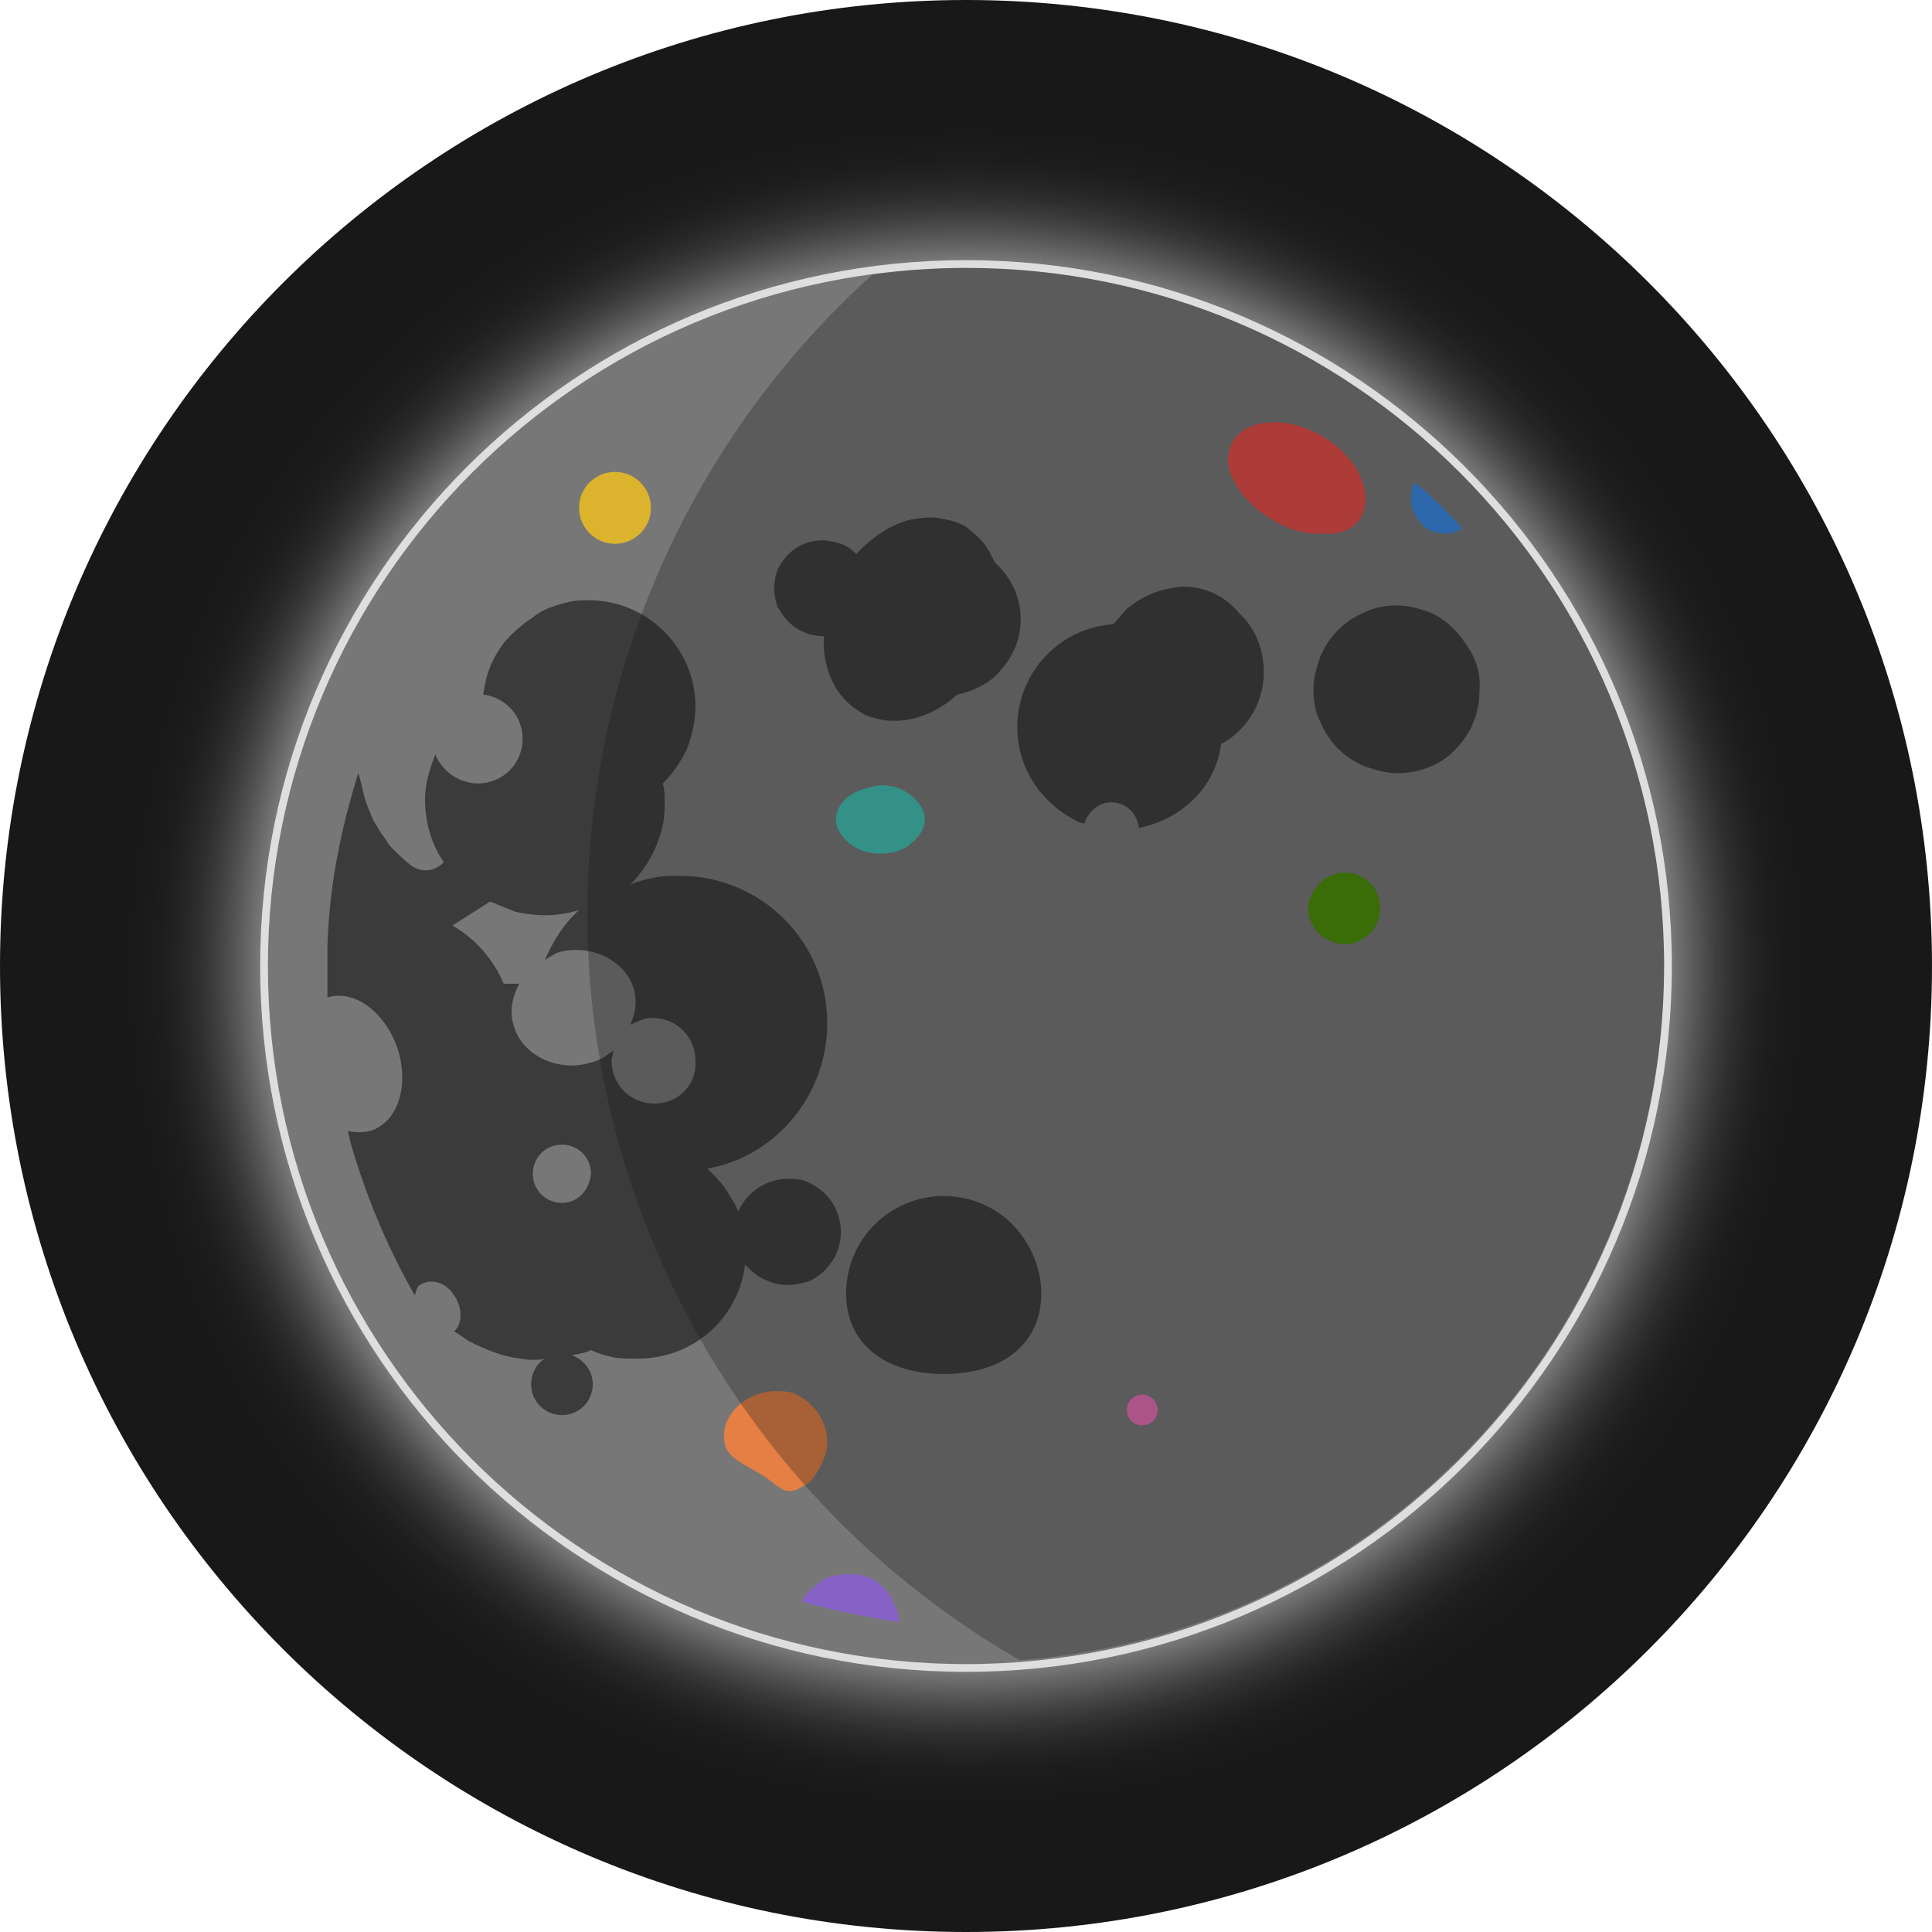
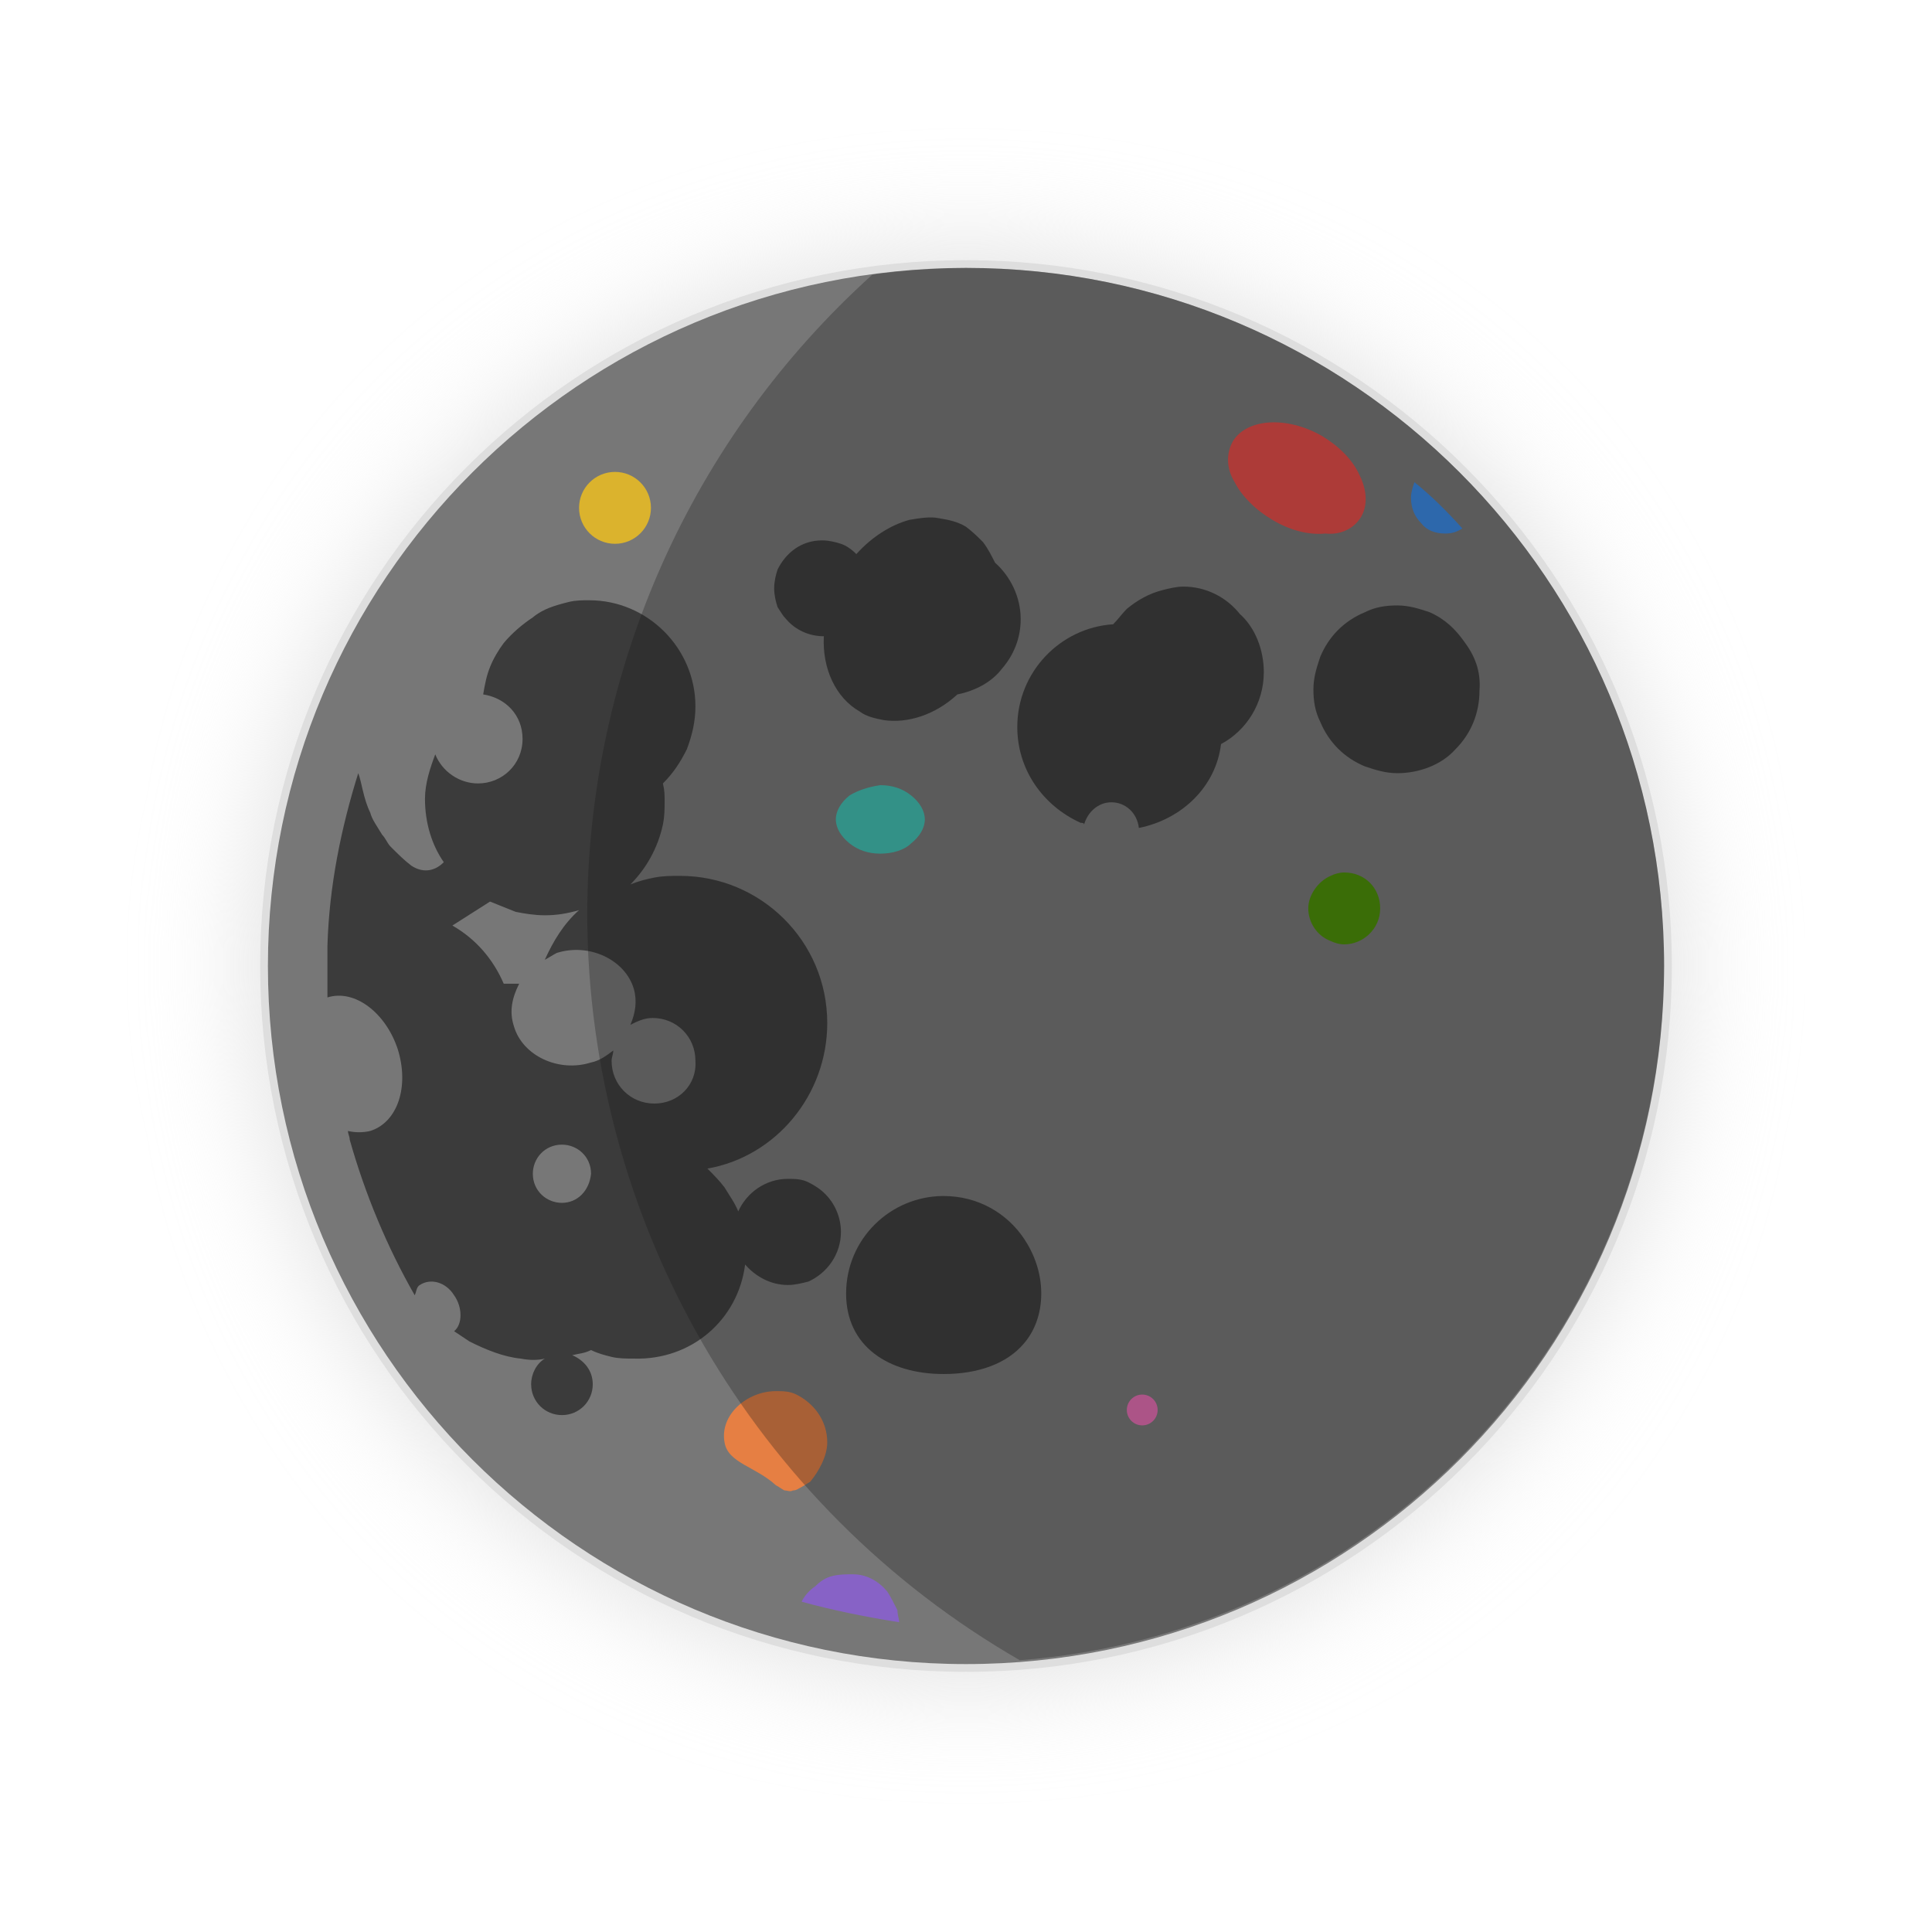
<svg xmlns="http://www.w3.org/2000/svg" xmlns:xlink="http://www.w3.org/1999/xlink" width="512" height="512" viewBox="0 0 512 512" version="1.1" id="svg1" xml:space="preserve">
  <defs id="defs1">
    <filter style="color-interpolation-filters:sRGB;" id="filter52" x="-1.546" y="-0.83" width="4.092" height="2.659">
      <feFlood result="flood" in="SourceGraphic" flood-opacity="1" flood-color="rgb(242,210,0)" id="feFlood51" />
      <feGaussianBlur result="blur" in="SourceGraphic" stdDeviation="4.942" id="feGaussianBlur51" />
      <feOffset result="offset" in="blur" dx="0" dy="0" id="feOffset51" />
      <feComposite result="comp1" operator="in" in="offset" in2="flood" id="feComposite51" />
      <feComposite result="fbSourceGraphic" operator="over" in="SourceGraphic" in2="comp1" id="feComposite52" />
      <feColorMatrix result="fbSourceGraphicAlpha" in="fbSourceGraphic" values="0 0 0 -1 0 0 0 0 -1 0 0 0 0 -1 0 0 0 0 1 0" id="feColorMatrix54" />
      <feFlood id="feFlood54" result="flood" in="fbSourceGraphic" flood-opacity="1" flood-color="rgb(16,60,72)" />
      <feGaussianBlur id="feGaussianBlur54" result="blur" in="fbSourceGraphic" stdDeviation="3" />
      <feOffset id="feOffset54" result="offset" in="blur" dx="0" dy="0" />
      <feComposite id="feComposite54" result="comp1" operator="in" in="flood" in2="offset" />
      <feComposite id="feComposite55" result="fbSourceGraphic" operator="over" in="fbSourceGraphic" in2="comp1" />
      <feColorMatrix result="fbSourceGraphicAlpha" in="fbSourceGraphic" values="0 0 0 -1 0 0 0 0 -1 0 0 0 0 -1 0 0 0 0 1 0" id="feColorMatrix55" />
      <feFlood id="feFlood55" result="flood" in="fbSourceGraphic" flood-opacity="1" flood-color="rgb(16,60,72)" />
      <feGaussianBlur id="feGaussianBlur55" result="blur" in="fbSourceGraphic" stdDeviation="3" />
      <feOffset id="feOffset55" result="offset" in="blur" dx="0" dy="0" />
      <feComposite id="feComposite56" result="comp1" operator="in" in="flood" in2="offset" />
      <feComposite id="feComposite57" result="fbSourceGraphic" operator="over" in="fbSourceGraphic" in2="comp1" />
      <feColorMatrix result="fbSourceGraphicAlpha" in="fbSourceGraphic" values="0 0 0 -1 0 0 0 0 -1 0 0 0 0 -1 0 0 0 0 1 0" id="feColorMatrix25" />
      <feFlood id="feFlood25" result="flood" in="fbSourceGraphic" flood-opacity="1" flood-color="rgb(90,52,102)" />
      <feGaussianBlur id="feGaussianBlur25" result="blur" in="fbSourceGraphic" stdDeviation="20" />
      <feOffset id="feOffset25" result="offset" in="blur" dx="0" dy="0" />
      <feComposite id="feComposite25" result="comp1" operator="in" in="offset" in2="flood" />
      <feComposite id="feComposite26" result="comp2" operator="over" in="fbSourceGraphic" in2="comp1" />
    </filter>
    <clipPath clipPathUnits="userSpaceOnUse" id="clipPath57">
      <rect style="fill:#72898f;stroke:#000000;stroke-width:0" id="rect58" width="98.438" height="98.438" x="-2.2" y="-2.2" />
    </clipPath>
    <clipPath clipPathUnits="userSpaceOnUse" id="clipPath1">
      <rect style="fill:#f36a66;stroke:#000000;stroke-width:0" id="rect2" width="512" height="512" x="0" y="0" />
    </clipPath>
    <filter style="color-interpolation-filters:sRGB;" id="filter39" x="-0.407" y="-0.407" width="1.813" height="1.813">
      <feFlood result="flood" in="SourceGraphic" flood-opacity="1" flood-color="rgb(90,52,102)" id="feFlood38" />
      <feGaussianBlur result="blur" in="SourceGraphic" stdDeviation="67.949" id="feGaussianBlur38" />
      <feOffset result="offset" in="blur" dx="0" dy="0" id="feOffset38" />
      <feComposite result="comp1" operator="in" in="offset" in2="flood" id="feComposite38" />
      <feComposite result="comp2" operator="over" in="SourceGraphic" in2="comp1" id="feComposite39" />
    </filter>
    <rect x="552.074" y="148.222" width="249.185" height="128.889" id="rect3" />
    <linearGradient id="swatch299">
      <stop style="stop-color:#000000;stop-opacity:1;" offset="0" id="stop299" />
    </linearGradient>
    <linearGradient id="swatch10">
      <stop style="stop-color:#84fba2;stop-opacity:1;" offset="0" id="stop10" />
    </linearGradient>
    <linearGradient id="swatch9">
      <stop style="stop-color:#f36a66;stop-opacity:1;" offset="0" id="stop9" />
    </linearGradient>
    <linearGradient id="swatch8">
      <stop style="stop-color:#ffb793;stop-opacity:1;" offset="0" id="stop8" />
    </linearGradient>
    <linearGradient id="swatch7">
      <stop style="stop-color:#93b4ff;stop-opacity:1;" offset="0" id="stop7" />
    </linearGradient>
    <linearGradient id="swatch6">
      <stop style="stop-color:#ff8adb;stop-opacity:1;" offset="0" id="stop6" />
    </linearGradient>
    <linearGradient id="swatch5">
      <stop style="stop-color:#f3e4a2;stop-opacity:1;" offset="0" id="stop5" />
    </linearGradient>
    <rect x="215.694" y="177.72" width="714.754" height="141.817" id="rect1" />
    <linearGradient xlink:href="#swatch6" id="linearGradient11" x1="42.781" y1="15.409" x2="297.555" y2="15.409" gradientUnits="userSpaceOnUse" />
    <linearGradient id="swatch136">
      <stop style="stop-color:#2b2836;stop-opacity:1;" offset="0" id="stop136" />
    </linearGradient>
    <linearGradient id="swatch86">
      <stop style="stop-color:#503f77;stop-opacity:0.988;" offset="0" id="stop86" />
    </linearGradient>
    <linearGradient id="swatch84">
      <stop style="stop-color:#655e7f;stop-opacity:0.988;" offset="0" id="stop84" />
    </linearGradient>
    <linearGradient id="swatch83">
      <stop style="stop-color:#e9eb6e;stop-opacity:1;" offset="0" id="stop83" />
    </linearGradient>
    <linearGradient id="swatch80">
      <stop style="stop-color:#674d98;stop-opacity:1;" offset="0" id="stop80" />
    </linearGradient>
    <linearGradient id="swatch78">
      <stop style="stop-color:#513e78;stop-opacity:0.996;" offset="0" id="stop78" />
    </linearGradient>
    <linearGradient id="swatch76">
      <stop style="stop-color:#93b4ff;stop-opacity:0.988;" offset="0" id="stop76" />
    </linearGradient>
    <clipPath clipPathUnits="userSpaceOnUse" id="clipPath14">
      <rect style="opacity:0.916;fill:#dce7fd;fill-opacity:1;stroke-width:1.083" id="rect15" width="1413.502" height="579.223" x="-195.505" y="106.721" />
    </clipPath>
    <linearGradient id="swatch82-1">
      <stop style="stop-color:#7b94a5;stop-opacity:1;" offset="0" id="stop82-5" />
    </linearGradient>
    <linearGradient id="swatch78-9">
      <stop style="stop-color:#655e7f;stop-opacity:0.996;" offset="0" id="stop78-6" />
    </linearGradient>
    <linearGradient id="swatch2">
      <stop style="stop-color:#655e7f;stop-opacity:1;" offset="0" id="stop2" />
    </linearGradient>
    <linearGradient xlink:href="#swatch299" id="linearGradient3" x1="13.8" y1="17.459" x2="324.866" y2="17.459" gradientUnits="userSpaceOnUse" />
    <linearGradient id="swatch42">
      <stop style="stop-color:#65f97f;stop-opacity:1;" offset="0" id="stop42" />
    </linearGradient>
    <linearGradient xlink:href="#swatch8" id="linearGradient293" gradientUnits="userSpaceOnUse" gradientTransform="translate(-135.7528,71.86871)" x1="285.221" y1="88.156" x2="324.866" y2="88.156" />
    <linearGradient xlink:href="#swatch299" id="linearGradient294" x1="107.048" y1="80.874" x2="231.619" y2="80.874" gradientUnits="userSpaceOnUse" />
    <linearGradient xlink:href="#swatch299" id="linearGradient296" x1="139.949" y1="138.925" x2="198.718" y2="138.925" gradientUnits="userSpaceOnUse" />
    <linearGradient xlink:href="#swatch299" id="linearGradient297" x1="135.178" y1="119.71" x2="203.488" y2="119.71" gradientUnits="userSpaceOnUse" />
    <linearGradient xlink:href="#swatch299" id="linearGradient298" x1="139.599" y1="158.141" x2="199.067" y2="158.141" gradientUnits="userSpaceOnUse" />
    <linearGradient xlink:href="#swatch299" id="linearGradient299" x1="123.899" y1="100.407" x2="214.768" y2="100.407" gradientUnits="userSpaceOnUse" />
    <linearGradient xlink:href="#swatch299" id="linearGradient300" gradientUnits="userSpaceOnUse" x1="42.079" y1="32.323" x2="296.587" y2="32.323" />
    <clipPath clipPathUnits="userSpaceOnUse" id="clipPath2">
      <g id="g3">
        <path id="path3-3" style="opacity:1;fill:#2b2836;stroke-width:0.265" class="powerclip" d="m -114.388,-1.146 h 228.69 V 170.48 h -228.69 z M -142.673,-24.516 v 233.099 H 2.7856608e-6 V -24.516 Z M 453.055,-1.146 H 224.365 V 170.48 H 453.055 Z M 481.339,-24.516 v 233.099 H 338.667 v -233.099 z" />
      </g>
    </clipPath>
    <clipPath clipPathUnits="userSpaceOnUse" id="clipPath3">
      <g id="g4">
        <path id="path4-8" style="opacity:1;fill:#2b2836;stroke-width:0.265" class="powerclip" d="m -114.388,-1.146 h 228.69 V 170.48 h -228.69 z M -142.673,-24.516 v 233.099 H 2.7856608e-6 V -24.516 Z M 453.055,-1.146 H 224.365 V 170.48 H 453.055 Z M 481.339,-24.516 v 233.099 H 338.667 v -233.099 z" />
      </g>
    </clipPath>
    <clipPath clipPathUnits="userSpaceOnUse" id="clipPath4">
      <g id="g5">
        <path id="path5-3" style="opacity:1;fill:#2b2836;stroke-width:0.265" class="powerclip" d="m -114.388,-1.146 h 228.69 V 170.48 h -228.69 z M -142.673,-24.516 v 233.099 H 2.7856608e-6 V -24.516 Z M 453.055,-1.146 H 224.365 V 170.48 H 453.055 Z M 481.339,-24.516 v 233.099 H 338.667 v -233.099 z" />
      </g>
    </clipPath>
    <clipPath clipPathUnits="userSpaceOnUse" id="clipPath5">
      <g id="g6">
        <path id="path6-5" style="opacity:1;fill:#2b2836;stroke-width:0.265" class="powerclip" d="m -114.388,-1.146 h 228.69 V 170.48 h -228.69 z M -142.673,-24.516 v 233.099 H 2.7856608e-6 V -24.516 Z M 453.055,-1.146 H 224.365 V 170.48 H 453.055 Z M 481.339,-24.516 v 233.099 H 338.667 v -233.099 z" />
      </g>
    </clipPath>
    <clipPath clipPathUnits="userSpaceOnUse" id="clipPath6">
      <g id="g7">
        <path id="path7-7" style="opacity:1;fill:#2b2836;stroke-width:0.265" class="powerclip" d="m -114.388,-1.146 h 228.69 V 170.48 h -228.69 z M -142.673,-24.516 v 233.099 H 2.7856608e-6 V -24.516 Z M 453.055,-1.146 H 224.365 V 170.48 H 453.055 Z M 481.339,-24.516 v 233.099 H 338.667 v -233.099 z" />
      </g>
    </clipPath>
    <clipPath clipPathUnits="userSpaceOnUse" id="clipPath7">
      <g id="g8">
        <path id="path8-9" style="opacity:1;fill:#2b2836;stroke-width:0.265" class="powerclip" d="m -114.388,-1.146 h 228.69 V 170.48 h -228.69 z M -142.673,-24.516 v 233.099 H 2.7856608e-6 V -24.516 Z M 453.055,-1.146 H 224.365 V 170.48 H 453.055 Z M 481.339,-24.516 v 233.099 H 338.667 v -233.099 z" />
      </g>
    </clipPath>
    <clipPath clipPathUnits="userSpaceOnUse" id="clipPath8">
      <g id="g10">
        <path id="path10-1" style="opacity:1;fill:#2b2836;stroke-width:0.265" class="powerclip" d="m -114.388,-1.146 h 228.69 V 170.48 h -228.69 z M -142.673,-24.516 v 233.099 H 2.7856608e-6 V -24.516 Z M 453.055,-1.146 H 224.365 V 170.48 H 453.055 Z M 481.339,-24.516 v 233.099 H 338.667 v -233.099 z" />
      </g>
    </clipPath>
    <clipPath clipPathUnits="userSpaceOnUse" id="clipPath10">
      <g id="g11">
        <path id="path11-5" style="opacity:1;fill:#2b2836;stroke-width:0.265" class="powerclip" d="m -114.388,-1.146 h 228.69 V 170.48 h -228.69 z M -142.673,-24.516 v 233.099 H 2.7856608e-6 V -24.516 Z M 453.055,-1.146 H 224.365 V 170.48 H 453.055 Z M 481.339,-24.516 v 233.099 H 338.667 v -233.099 z" />
      </g>
    </clipPath>
    <clipPath clipPathUnits="userSpaceOnUse" id="clipPath11">
      <g id="g12">
        <path id="path12-3" style="opacity:1;fill:#2b2836;stroke-width:0.265" class="powerclip" d="m -114.388,-1.146 h 228.69 V 170.48 h -228.69 z M -142.673,-24.516 v 233.099 H 2.7856608e-6 V -24.516 Z M 453.055,-1.146 H 224.365 V 170.48 H 453.055 Z M 481.339,-24.516 v 233.099 H 338.667 v -233.099 z" />
      </g>
    </clipPath>
    <clipPath clipPathUnits="userSpaceOnUse" id="clipPath33">
      <path id="path34" style="display:block;opacity:0.5;fill:#2b2836;stroke:#000000;stroke-width:0" d="M 600.188,-266.208 H 1323.988 V 1265.67 H 600.188 Z" />
    </clipPath>
    <clipPath clipPathUnits="userSpaceOnUse" id="clipPath31">
      <rect style="fill:#f36a66;fill-rule:nonzero;stroke:#000000;stroke-width:0" id="rect32" width="241.123" height="132.229" x="489.318" y="248.194" ry="2.875" />
    </clipPath>
    <clipPath clipPathUnits="userSpaceOnUse" id="clipPath20">
      <rect style="fill:#f36a66;stroke:#000000;stroke-width:0" id="rect20" width="738.501" height="1012.885" x="-138.501" y="-43.119" />
    </clipPath>
    <clipPath clipPathUnits="userSpaceOnUse" id="clipPath21">
      <rect style="display:inline;fill:#f36a66;stroke:#000000;stroke-width:0" id="rect21" width="738.501" height="1012.885" x="600" y="-43.119" />
    </clipPath>
    <filter style="color-interpolation-filters:sRGB;" id="filter52-3" x="-1.546" y="-0.83" width="4.092" height="2.659">
      <feFlood result="flood" in="SourceGraphic" flood-opacity="1" flood-color="rgb(242,210,0)" id="feFlood51-99" />
      <feGaussianBlur result="blur" in="SourceGraphic" stdDeviation="4.942" id="feGaussianBlur51-2" />
      <feOffset result="offset" in="blur" dx="0" dy="0" id="feOffset51-9" />
      <feComposite result="comp1" operator="in" in="offset" in2="flood" id="feComposite51-5" />
      <feComposite result="fbSourceGraphic" operator="over" in="SourceGraphic" in2="comp1" id="feComposite52-4" />
      <feColorMatrix result="fbSourceGraphicAlpha" in="fbSourceGraphic" values="0 0 0 -1 0 0 0 0 -1 0 0 0 0 -1 0 0 0 0 1 0" id="feColorMatrix54-4" />
      <feFlood id="feFlood54-46" result="flood" in="fbSourceGraphic" flood-opacity="1" flood-color="rgb(16,60,72)" />
      <feGaussianBlur id="feGaussianBlur54-5" result="blur" in="fbSourceGraphic" stdDeviation="3" />
      <feOffset id="feOffset54-7" result="offset" in="blur" dx="0" dy="0" />
      <feComposite id="feComposite54-5" result="comp1" operator="in" in="flood" in2="offset" />
      <feComposite id="feComposite55-68" result="fbSourceGraphic" operator="over" in="fbSourceGraphic" in2="comp1" />
      <feColorMatrix result="fbSourceGraphicAlpha" in="fbSourceGraphic" values="0 0 0 -1 0 0 0 0 -1 0 0 0 0 -1 0 0 0 0 1 0" id="feColorMatrix55-9" />
      <feFlood id="feFlood55-5" result="flood" in="fbSourceGraphic" flood-opacity="1" flood-color="rgb(16,60,72)" />
      <feGaussianBlur id="feGaussianBlur55-0" result="blur" in="fbSourceGraphic" stdDeviation="3" />
      <feOffset id="feOffset55-8" result="offset" in="blur" dx="0" dy="0" />
      <feComposite id="feComposite56-5" result="comp1" operator="in" in="flood" in2="offset" />
      <feComposite id="feComposite57-0" result="fbSourceGraphic" operator="over" in="fbSourceGraphic" in2="comp1" />
      <feColorMatrix result="fbSourceGraphicAlpha" in="fbSourceGraphic" values="0 0 0 -1 0 0 0 0 -1 0 0 0 0 -1 0 0 0 0 1 0" id="feColorMatrix25-67" />
      <feFlood id="feFlood25-5" result="flood" in="fbSourceGraphic" flood-opacity="1" flood-color="rgb(90,52,102)" />
      <feGaussianBlur id="feGaussianBlur25-6" result="blur" in="fbSourceGraphic" stdDeviation="20" />
      <feOffset id="feOffset25-45" result="offset" in="blur" dx="0" dy="0" />
      <feComposite id="feComposite25-31" result="comp1" operator="in" in="offset" in2="flood" />
      <feComposite id="feComposite26-2" result="comp2" operator="over" in="fbSourceGraphic" in2="comp1" />
    </filter>
    <clipPath clipPathUnits="userSpaceOnUse" id="clipPath57-3">
      <rect style="fill:#72898f;stroke:#000000;stroke-width:0" id="rect58-9" width="98.438" height="98.438" x="-2.2" y="-2.2" />
    </clipPath>
    <clipPath clipPathUnits="userSpaceOnUse" id="clipPath15">
      <circle style="fill:#103c48;stroke:#000000;stroke-width:0" id="circle16" cx="256" cy="256" r="256" />
    </clipPath>
    <clipPath clipPathUnits="userSpaceOnUse" id="clipPath16">
      <circle style="fill:#103c48;stroke:#000000;stroke-width:0" id="circle17" cx="47.019" cy="47.019" r="49.219" />
    </clipPath>
    <clipPath clipPathUnits="userSpaceOnUse" id="clipPath17">
      <circle style="fill:#103c48;stroke:#000000;stroke-width:0" id="circle18" cx="256" cy="256" r="256" />
    </clipPath>
    <clipPath clipPathUnits="userSpaceOnUse" id="clipPath18">
      <circle style="fill:#103c48;stroke:#000000;stroke-width:0" id="circle19" cx="50" cy="50" r="58.164" />
    </clipPath>
    <clipPath clipPathUnits="userSpaceOnUse" id="clipPath19">
      <circle style="fill:#103c48;stroke:#000000;stroke-width:0" id="circle20" cx="256" cy="256" r="256" />
    </clipPath>
    <filter style="color-interpolation-filters:sRGB;" id="filter52-7" x="-1.546" y="-0.83" width="4.092" height="2.659">
      <feFlood result="flood" in="SourceGraphic" flood-opacity="1" flood-color="rgb(242,210,0)" id="feFlood51-9" />
      <feGaussianBlur result="blur" in="SourceGraphic" stdDeviation="4.942" id="feGaussianBlur51-1" />
      <feOffset result="offset" in="blur" dx="0" dy="0" id="feOffset51-5" />
      <feComposite result="comp1" operator="in" in="offset" in2="flood" id="feComposite51-3" />
      <feComposite result="fbSourceGraphic" operator="over" in="SourceGraphic" in2="comp1" id="feComposite52-9" />
      <feColorMatrix result="fbSourceGraphicAlpha" in="fbSourceGraphic" values="0 0 0 -1 0 0 0 0 -1 0 0 0 0 -1 0 0 0 0 1 0" id="feColorMatrix54-9" />
      <feFlood id="feFlood54-8" result="flood" in="fbSourceGraphic" flood-opacity="1" flood-color="rgb(16,60,72)" />
      <feGaussianBlur id="feGaussianBlur54-8" result="blur" in="fbSourceGraphic" stdDeviation="3" />
      <feOffset id="feOffset54-9" result="offset" in="blur" dx="0" dy="0" />
      <feComposite id="feComposite54-8" result="comp1" operator="in" in="flood" in2="offset" />
      <feComposite id="feComposite55-2" result="fbSourceGraphic" operator="over" in="fbSourceGraphic" in2="comp1" />
      <feColorMatrix result="fbSourceGraphicAlpha" in="fbSourceGraphic" values="0 0 0 -1 0 0 0 0 -1 0 0 0 0 -1 0 0 0 0 1 0" id="feColorMatrix55-5" />
      <feFlood id="feFlood55-9" result="flood" in="fbSourceGraphic" flood-opacity="1" flood-color="rgb(16,60,72)" />
      <feGaussianBlur id="feGaussianBlur55-4" result="blur" in="fbSourceGraphic" stdDeviation="3" />
      <feOffset id="feOffset55-6" result="offset" in="blur" dx="0" dy="0" />
      <feComposite id="feComposite56-6" result="comp1" operator="in" in="flood" in2="offset" />
      <feComposite id="feComposite57-1" result="fbSourceGraphic" operator="over" in="fbSourceGraphic" in2="comp1" />
      <feColorMatrix result="fbSourceGraphicAlpha" in="fbSourceGraphic" values="0 0 0 -1 0 0 0 0 -1 0 0 0 0 -1 0 0 0 0 1 0" id="feColorMatrix25-6" />
      <feFlood id="feFlood25-2" result="flood" in="fbSourceGraphic" flood-opacity="1" flood-color="rgb(90,52,102)" />
      <feGaussianBlur id="feGaussianBlur25-1" result="blur" in="fbSourceGraphic" stdDeviation="20" />
      <feOffset id="feOffset25-4" result="offset" in="blur" dx="0" dy="0" />
      <feComposite id="feComposite25-7" result="comp1" operator="in" in="offset" in2="flood" />
      <feComposite id="feComposite26-7" result="comp2" operator="over" in="fbSourceGraphic" in2="comp1" />
    </filter>
    <clipPath clipPathUnits="userSpaceOnUse" id="clipPath57-1">
      <rect style="fill:#72898f;stroke:#000000;stroke-width:0" id="rect58-8" width="98.438" height="98.438" x="-2.2" y="-2.2" />
    </clipPath>
    <filter style="color-interpolation-filters:sRGB;" id="filter52-6" x="-1.546" y="-0.83" width="4.092" height="2.659">
      <feFlood result="flood" in="SourceGraphic" flood-opacity="1" flood-color="rgb(242,210,0)" id="feFlood51-8" />
      <feGaussianBlur result="blur" in="SourceGraphic" stdDeviation="4.942" id="feGaussianBlur51-4" />
      <feOffset result="offset" in="blur" dx="0" dy="0" id="feOffset51-6" />
      <feComposite result="comp1" operator="in" in="offset" in2="flood" id="feComposite51-8" />
      <feComposite result="fbSourceGraphic" operator="over" in="SourceGraphic" in2="comp1" id="feComposite52-99" />
      <feColorMatrix result="fbSourceGraphicAlpha" in="fbSourceGraphic" values="0 0 0 -1 0 0 0 0 -1 0 0 0 0 -1 0 0 0 0 1 0" id="feColorMatrix54-2" />
      <feFlood id="feFlood54-4" result="flood" in="fbSourceGraphic" flood-opacity="1" flood-color="rgb(16,60,72)" />
      <feGaussianBlur id="feGaussianBlur54-7" result="blur" in="fbSourceGraphic" stdDeviation="3" />
      <feOffset id="feOffset54-4" result="offset" in="blur" dx="0" dy="0" />
      <feComposite id="feComposite54-6" result="comp1" operator="in" in="flood" in2="offset" />
      <feComposite id="feComposite55-6" result="fbSourceGraphic" operator="over" in="fbSourceGraphic" in2="comp1" />
      <feColorMatrix result="fbSourceGraphicAlpha" in="fbSourceGraphic" values="0 0 0 -1 0 0 0 0 -1 0 0 0 0 -1 0 0 0 0 1 0" id="feColorMatrix55-8" />
      <feFlood id="feFlood55-0" result="flood" in="fbSourceGraphic" flood-opacity="1" flood-color="rgb(16,60,72)" />
      <feGaussianBlur id="feGaussianBlur55-42" result="blur" in="fbSourceGraphic" stdDeviation="3" />
      <feOffset id="feOffset55-7" result="offset" in="blur" dx="0" dy="0" />
      <feComposite id="feComposite56-7" result="comp1" operator="in" in="flood" in2="offset" />
      <feComposite id="feComposite57-7" result="fbSourceGraphic" operator="over" in="fbSourceGraphic" in2="comp1" />
      <feColorMatrix result="fbSourceGraphicAlpha" in="fbSourceGraphic" values="0 0 0 -1 0 0 0 0 -1 0 0 0 0 -1 0 0 0 0 1 0" id="feColorMatrix25-69" />
      <feFlood id="feFlood25-9" result="flood" in="fbSourceGraphic" flood-opacity="1" flood-color="rgb(90,52,102)" />
      <feGaussianBlur id="feGaussianBlur25-4" result="blur" in="fbSourceGraphic" stdDeviation="20" />
      <feOffset id="feOffset25-9" result="offset" in="blur" dx="0" dy="0" />
      <feComposite id="feComposite25-3" result="comp1" operator="in" in="offset" in2="flood" />
      <feComposite id="feComposite26-1" result="comp2" operator="over" in="fbSourceGraphic" in2="comp1" />
    </filter>
    <clipPath clipPathUnits="userSpaceOnUse" id="clipPath57-4">
      <rect style="fill:#72898f;stroke:#000000;stroke-width:0" id="rect58-2" width="98.438" height="98.438" x="-2.2" y="-2.2" />
    </clipPath>
    <clipPath clipPathUnits="userSpaceOnUse" id="clipPath1-7">
      <rect style="fill:#f36a66;stroke:#000000;stroke-width:0" id="rect2-8" width="512" height="512" x="0" y="0" />
    </clipPath>
    <filter style="color-interpolation-filters:sRGB;" id="filter12" x="-0.462" y="-0.462" width="1.923" height="1.923">
      <feFlood result="flood" in="SourceGraphic" flood-opacity="1" flood-color="rgb(90,52,102)" id="feFlood11" />
      <feGaussianBlur result="blur" in="SourceGraphic" stdDeviation="20" id="feGaussianBlur11" />
      <feOffset result="offset" in="blur" dx="0" dy="0" id="feOffset11" />
      <feComposite result="comp1" operator="in" in="offset" in2="flood" id="feComposite11" />
      <feComposite result="comp2" operator="over" in="SourceGraphic" in2="comp1" id="feComposite12" />
    </filter>
    <filter style="color-interpolation-filters:sRGB;" id="filter109" x="-0.095" y="-0.095" width="1.189" height="1.189">
      <feFlood result="flood" in="SourceGraphic" flood-opacity="1" flood-color="rgb(90,52,102)" id="feFlood108" />
      <feGaussianBlur result="blur" in="SourceGraphic" stdDeviation="15" id="feGaussianBlur108" />
      <feOffset result="offset" in="blur" dx="0" dy="0" id="feOffset108" />
      <feComposite result="comp1" operator="in" in="offset" in2="flood" id="feComposite108" />
      <feComposite result="comp2" operator="over" in="SourceGraphic" in2="comp1" id="feComposite109" />
    </filter>
    <clipPath clipPathUnits="userSpaceOnUse" id="clipPath110">
      <circle style="fill:#103c48;stroke:#000000;stroke-width:0" id="circle110" cx="256" cy="256" r="276.757" />
    </clipPath>
  </defs>
-   <circle style="fill:#181818;stroke:#000000;stroke-width:0" id="path109" cx="256" cy="256" r="256" />
  <g id="layer1-4" clip-path="url(#clipPath110)" transform="matrix(0.925,0,0,0.925,19.2,19.20002)" style="display:inline;opacity:1">
    <circle style="opacity:1;fill:#dedede;stroke:#000000;stroke-width:0;filter:url(#filter109)" id="path63" cx="256" cy="256" r="190" transform="matrix(1.064339,0,0,1.064339,-16.4707,-16.47072)" />
    <circle style="display:inline;opacity:1;fill:#777777;stroke:#000000;stroke-width:0" id="path13-0" cx="256" cy="256" r="200" />
    <g id="g77-9" transform="matrix(5.20127,0,0,5.20127,11.44279,11.44279)" style="display:inline;opacity:1">
      <path fill="#000000" d="m 68.795,22.255 c 0.377,-0.66 0.283,-1.509 -0.094,-2.263 -0.377,-0.849 -1.131,-1.603 -2.074,-2.169 -1.98,-1.131 -4.149,-0.943 -4.903,0.283 -0.377,0.66 -0.377,1.509 0.094,2.263 0.189,0.377 0.471,0.754 0.849,1.131 0.377,0.377 0.754,0.66 1.226,0.943 0.943,0.566 1.98,0.849 2.923,0.754 0.849,0.094 1.603,-0.283 1.98,-0.943 z" id="path2-9" style="display:inline;fill:#ed4a46;stroke-width:0.943" />
      <path fill="#000000" d="m 37.114,27.912 c 0.471,0.566 1.226,0.943 2.074,0.943 v 0 c 0,0 0,0 0,0 -0.094,1.791 0.66,3.394 1.98,4.149 0.377,0.283 0.849,0.377 1.32,0.471 1.32,0.189 2.829,-0.283 4.054,-1.414 0.943,-0.189 1.886,-0.66 2.452,-1.414 0.66,-0.754 1.037,-1.697 1.037,-2.734 0,-1.226 -0.566,-2.357 -1.414,-3.112 -0.189,-0.377 -0.377,-0.754 -0.66,-1.131 -0.283,-0.283 -0.566,-0.566 -0.943,-0.849 -0.471,-0.283 -0.943,-0.377 -1.509,-0.471 -0.471,-0.094 -1.037,0 -1.603,0.094 -1.037,0.283 -2.074,0.943 -2.923,1.886 -0.283,-0.283 -0.566,-0.471 -0.849,-0.566 -0.283,-0.094 -0.66,-0.189 -1.037,-0.189 -1.131,0 -1.98,0.66 -2.452,1.603 -0.094,0.283 -0.189,0.66 -0.189,1.037 0,0.377 0.094,0.754 0.189,1.037 0.189,0.283 0.283,0.471 0.471,0.66 z" id="path3-2" style="display:inline;fill:#3b3b3b;stroke-width:0.943" />
      <path fill="#000000" d="m 58.989,26.121 c -0.377,0 -0.754,0.094 -1.131,0.189 -0.754,0.189 -1.414,0.566 -1.98,1.037 -0.283,0.283 -0.471,0.566 -0.754,0.849 -2.923,0.189 -5.28,2.64 -5.28,5.657 0,2.357 1.414,4.337 3.489,5.28 0.094,0 0.189,0 0.189,0.094 0.189,-0.66 0.754,-1.226 1.509,-1.226 0.754,0 1.414,0.566 1.509,1.414 2.357,-0.471 4.243,-2.263 4.526,-4.62 1.414,-0.754 2.357,-2.263 2.357,-3.96 0,-1.226 -0.471,-2.452 -1.32,-3.206 -0.754,-0.943 -1.886,-1.509 -3.112,-1.509 z" id="path4-3" style="display:inline;fill:#3b3b3b;stroke-width:0.943" />
      <path fill="#000000" d="m 74.452,29.138 c -0.471,-0.66 -1.037,-1.226 -1.886,-1.603 -0.566,-0.189 -1.131,-0.377 -1.791,-0.377 -0.66,0 -1.226,0.094 -1.791,0.377 -1.131,0.471 -1.98,1.32 -2.452,2.452 -0.189,0.566 -0.377,1.131 -0.377,1.791 0,0.66 0.094,1.226 0.377,1.791 0.471,1.131 1.32,1.98 2.452,2.452 0.566,0.189 1.131,0.377 1.791,0.377 1.226,0 2.452,-0.471 3.206,-1.32 0.849,-0.849 1.32,-1.98 1.32,-3.206 0.094,-1.131 -0.283,-1.98 -0.849,-2.734 z" id="path5-7" style="display:inline;fill:#3b3b3b;stroke-width:0.943" />
      <path fill="#000000" d="m 67.852,41.867 c -0.283,0 -0.566,0.094 -0.754,0.189 -0.66,0.283 -1.226,1.037 -1.226,1.791 0,0.754 0.471,1.509 1.226,1.791 0.189,0.094 0.471,0.189 0.754,0.189 1.037,0 1.98,-0.849 1.98,-1.98 0,-1.131 -0.849,-1.98 -1.98,-1.98 z" id="path6-1" style="display:inline;fill:#489100;stroke-width:0.943" />
      <circle fill="#000000" cx="27.685" cy="21.783" r="1.98" id="circle6-6" style="display:inline;fill:#dbb32d;stroke-width:0.943" />
      <path fill="#000000" d="m 73.415,23.198 c 0.377,0 0.66,-0.094 0.943,-0.283 -0.849,-0.943 -1.697,-1.791 -2.64,-2.546 v 0 c -0.094,0.283 -0.189,0.566 -0.189,0.849 0,0.566 0.189,1.037 0.566,1.414 0.283,0.377 0.754,0.566 1.32,0.566 z" id="path7-3" style="display:inline;fill:#368aeb;stroke-width:0.943" />
      <circle fill="#000000" cx="56.726" cy="71.474" r="0.849" id="circle7-1" style="display:inline;fill:#eb6eb7;stroke-width:0.943" />
      <path fill="#000000" d="m 40.603,37.624 c -0.471,0.377 -0.754,0.849 -0.754,1.32 0,0.471 0.283,0.943 0.754,1.32 0.471,0.377 1.037,0.566 1.697,0.566 0.66,0 1.32,-0.189 1.697,-0.566 0.471,-0.377 0.754,-0.849 0.754,-1.32 0,-0.471 -0.283,-0.943 -0.754,-1.32 -0.471,-0.377 -1.037,-0.566 -1.697,-0.566 -0.66,0.094 -1.226,0.283 -1.697,0.566 z" id="path8-7" style="display:inline;fill:#3fc5b7;stroke-width:0.943" />
      <path fill="#000000" d="m 45.789,59.688 v 0 c -2.923,0 -5.374,2.357 -5.374,5.374 0,2.923 2.357,4.432 5.374,4.432 v 0 c 1.886,0 3.489,-0.566 4.432,-1.697 0.566,-0.66 0.943,-1.603 0.943,-2.734 0,-1.131 -0.377,-2.169 -0.943,-3.017 -0.943,-1.414 -2.546,-2.357 -4.432,-2.357 z" id="path9-2" style="display:inline;fill:#3b3b3b;stroke-width:0.943" />
      <path fill="#000000" d="m 34.851,63.459 c 0.566,0.66 1.414,1.131 2.357,1.131 0.377,0 0.754,-0.094 1.131,-0.189 1.037,-0.471 1.791,-1.509 1.791,-2.734 0,-0.849 -0.377,-1.603 -0.849,-2.074 -0.283,-0.283 -0.566,-0.471 -0.943,-0.66 -0.377,-0.189 -0.754,-0.189 -1.131,-0.189 -1.226,0 -2.263,0.754 -2.734,1.791 -0.189,-0.471 -0.471,-0.849 -0.754,-1.32 -0.283,-0.377 -0.66,-0.754 -0.943,-1.037 0,0 0,0 0,0 3.772,-0.66 6.6,-4.054 6.6,-8.015 0,-4.526 -3.677,-8.109 -8.109,-8.109 -0.471,0 -0.943,0 -1.414,0.094 -0.471,0.094 -0.849,0.189 -1.32,0.377 0.849,-0.849 1.509,-1.98 1.791,-3.3 0.094,-0.471 0.094,-0.849 0.094,-1.32 0,-0.283 0,-0.566 -0.094,-0.943 0.566,-0.566 0.943,-1.131 1.32,-1.886 0.283,-0.754 0.471,-1.509 0.471,-2.357 0,-3.206 -2.64,-5.846 -5.846,-5.846 -0.377,0 -0.754,0 -1.131,0.094 -0.754,0.189 -1.414,0.377 -1.98,0.849 -0.566,0.377 -1.131,0.849 -1.603,1.414 -0.283,0.377 -0.566,0.849 -0.754,1.32 -0.189,0.471 -0.283,0.943 -0.377,1.509 v 0 c 1.226,0.189 2.169,1.131 2.169,2.452 0,1.414 -1.131,2.452 -2.452,2.452 -1.037,0 -1.98,-0.66 -2.357,-1.603 -0.283,0.754 -0.566,1.603 -0.566,2.452 0,1.32 0.377,2.546 1.037,3.489 -0.566,0.566 -1.226,0.566 -1.791,0.189 -0.377,-0.283 -0.754,-0.66 -1.131,-1.037 -0.189,-0.189 -0.283,-0.471 -0.471,-0.66 -0.283,-0.471 -0.566,-0.849 -0.66,-1.226 -0.377,-0.754 -0.471,-1.697 -0.66,-2.169 -0.943,3.017 -1.603,6.223 -1.697,9.523 0,0.471 0,0.943 0,1.509 0,0.471 0,0.849 0,1.32 1.509,-0.471 3.206,0.849 3.866,2.829 0.66,2.074 0,4.054 -1.509,4.526 -0.377,0.094 -0.849,0.094 -1.226,0 0,0.189 0.094,0.283 0.094,0.471 0.849,3.017 2.074,5.94 3.583,8.58 0.094,-0.189 0.094,-0.471 0.283,-0.566 0.566,-0.377 1.414,-0.189 1.886,0.566 0.471,0.66 0.471,1.603 0,1.98 0,0 0,0 0,0 0,0 0,0 0,0 0.283,0.189 0.566,0.377 0.849,0.566 0.943,0.471 1.886,0.849 2.829,0.943 0.471,0.094 0.943,0.094 1.32,0 -0.471,0.283 -0.754,0.849 -0.754,1.414 0,0.943 0.754,1.697 1.697,1.697 0.943,0 1.697,-0.754 1.697,-1.697 0,-0.754 -0.471,-1.32 -1.131,-1.603 0.377,-0.094 0.66,-0.094 1.037,-0.283 0.377,0.189 0.754,0.283 1.131,0.377 0.377,0.094 0.849,0.094 1.226,0.094 3.206,0.094 5.752,-2.169 6.129,-5.186 z M 24.762,60.065 c -0.849,0 -1.603,-0.66 -1.603,-1.603 0,-0.849 0.66,-1.603 1.603,-1.603 0.849,0 1.603,0.66 1.603,1.603 -0.094,0.943 -0.754,1.603 -1.603,1.603 z m 5.092,-5.469 c -1.32,0 -2.357,-1.037 -2.357,-2.357 0,-0.189 0.094,-0.377 0.094,-0.566 -0.377,0.283 -0.754,0.566 -1.226,0.66 -1.791,0.566 -3.772,-0.377 -4.243,-1.98 -0.283,-0.849 -0.094,-1.603 0.283,-2.357 -0.283,0 -0.566,0 -0.849,0 -0.566,-1.32 -1.509,-2.452 -2.829,-3.206 l 2.074,-1.32 v 0 c 0.471,0.189 0.943,0.377 1.414,0.566 0.471,0.094 1.037,0.189 1.603,0.189 0.66,0 1.226,-0.094 1.886,-0.283 -0.849,0.754 -1.414,1.697 -1.886,2.734 v 0 c 0.189,-0.094 0.471,-0.283 0.66,-0.377 1.791,-0.566 3.772,0.377 4.243,1.98 0.189,0.66 0.094,1.32 -0.189,1.98 0.377,-0.189 0.754,-0.377 1.226,-0.377 1.32,0 2.357,1.037 2.357,2.357 0.094,1.32 -0.943,2.357 -2.263,2.357 z" id="path10-3" style="display:inline;fill:#3b3b3b;stroke-width:0.943" />
      <path fill="#000000" d="m 39.377,73.265 c 0,-1.226 -0.754,-2.169 -1.697,-2.64 -0.377,-0.189 -0.754,-0.189 -1.131,-0.189 -1.603,0 -3.112,1.32 -2.829,2.829 0.189,1.131 1.697,1.32 2.829,2.357 0.189,0.094 0.283,0.189 0.471,0.283 0.189,0 0.283,0.094 0.471,0 0.189,0 0.283,-0.094 0.471,-0.189 0.189,-0.094 0.283,-0.189 0.471,-0.283 0.471,-0.566 0.943,-1.414 0.943,-2.169 z" id="path11-9" style="display:inline;opacity:1;fill:#e67f43;stroke-width:0.943" />
      <path fill="#000000" d="m 42.677,81.468 c -0.471,-0.566 -1.131,-0.943 -1.886,-0.943 -0.377,0 -0.754,0 -1.131,0.094 -0.377,0.094 -0.66,0.283 -0.943,0.566 -0.283,0.189 -0.566,0.471 -0.754,0.849 1.697,0.471 3.583,0.849 5.374,1.131 0,-0.189 -0.094,-0.377 -0.094,-0.66 -0.189,-0.377 -0.377,-0.754 -0.566,-1.037 z" id="path12-5" style="display:inline;fill:#8762c6;stroke-width:0.943" />
    </g>
    <path id="circle14-3" style="display:inline;opacity:0.3;fill:#181818;stroke:#000000;stroke-width:0" d="M 256,56 A 200,200 0 0 0 229.191,57.916 247.333,247.333 0 0 0 147.479,241.188 247.333,247.333 0 0 0 271.422,454.896 200,200 0 0 0 456,256 200,200 0 0 0 256,56 Z" />
  </g>
</svg>
